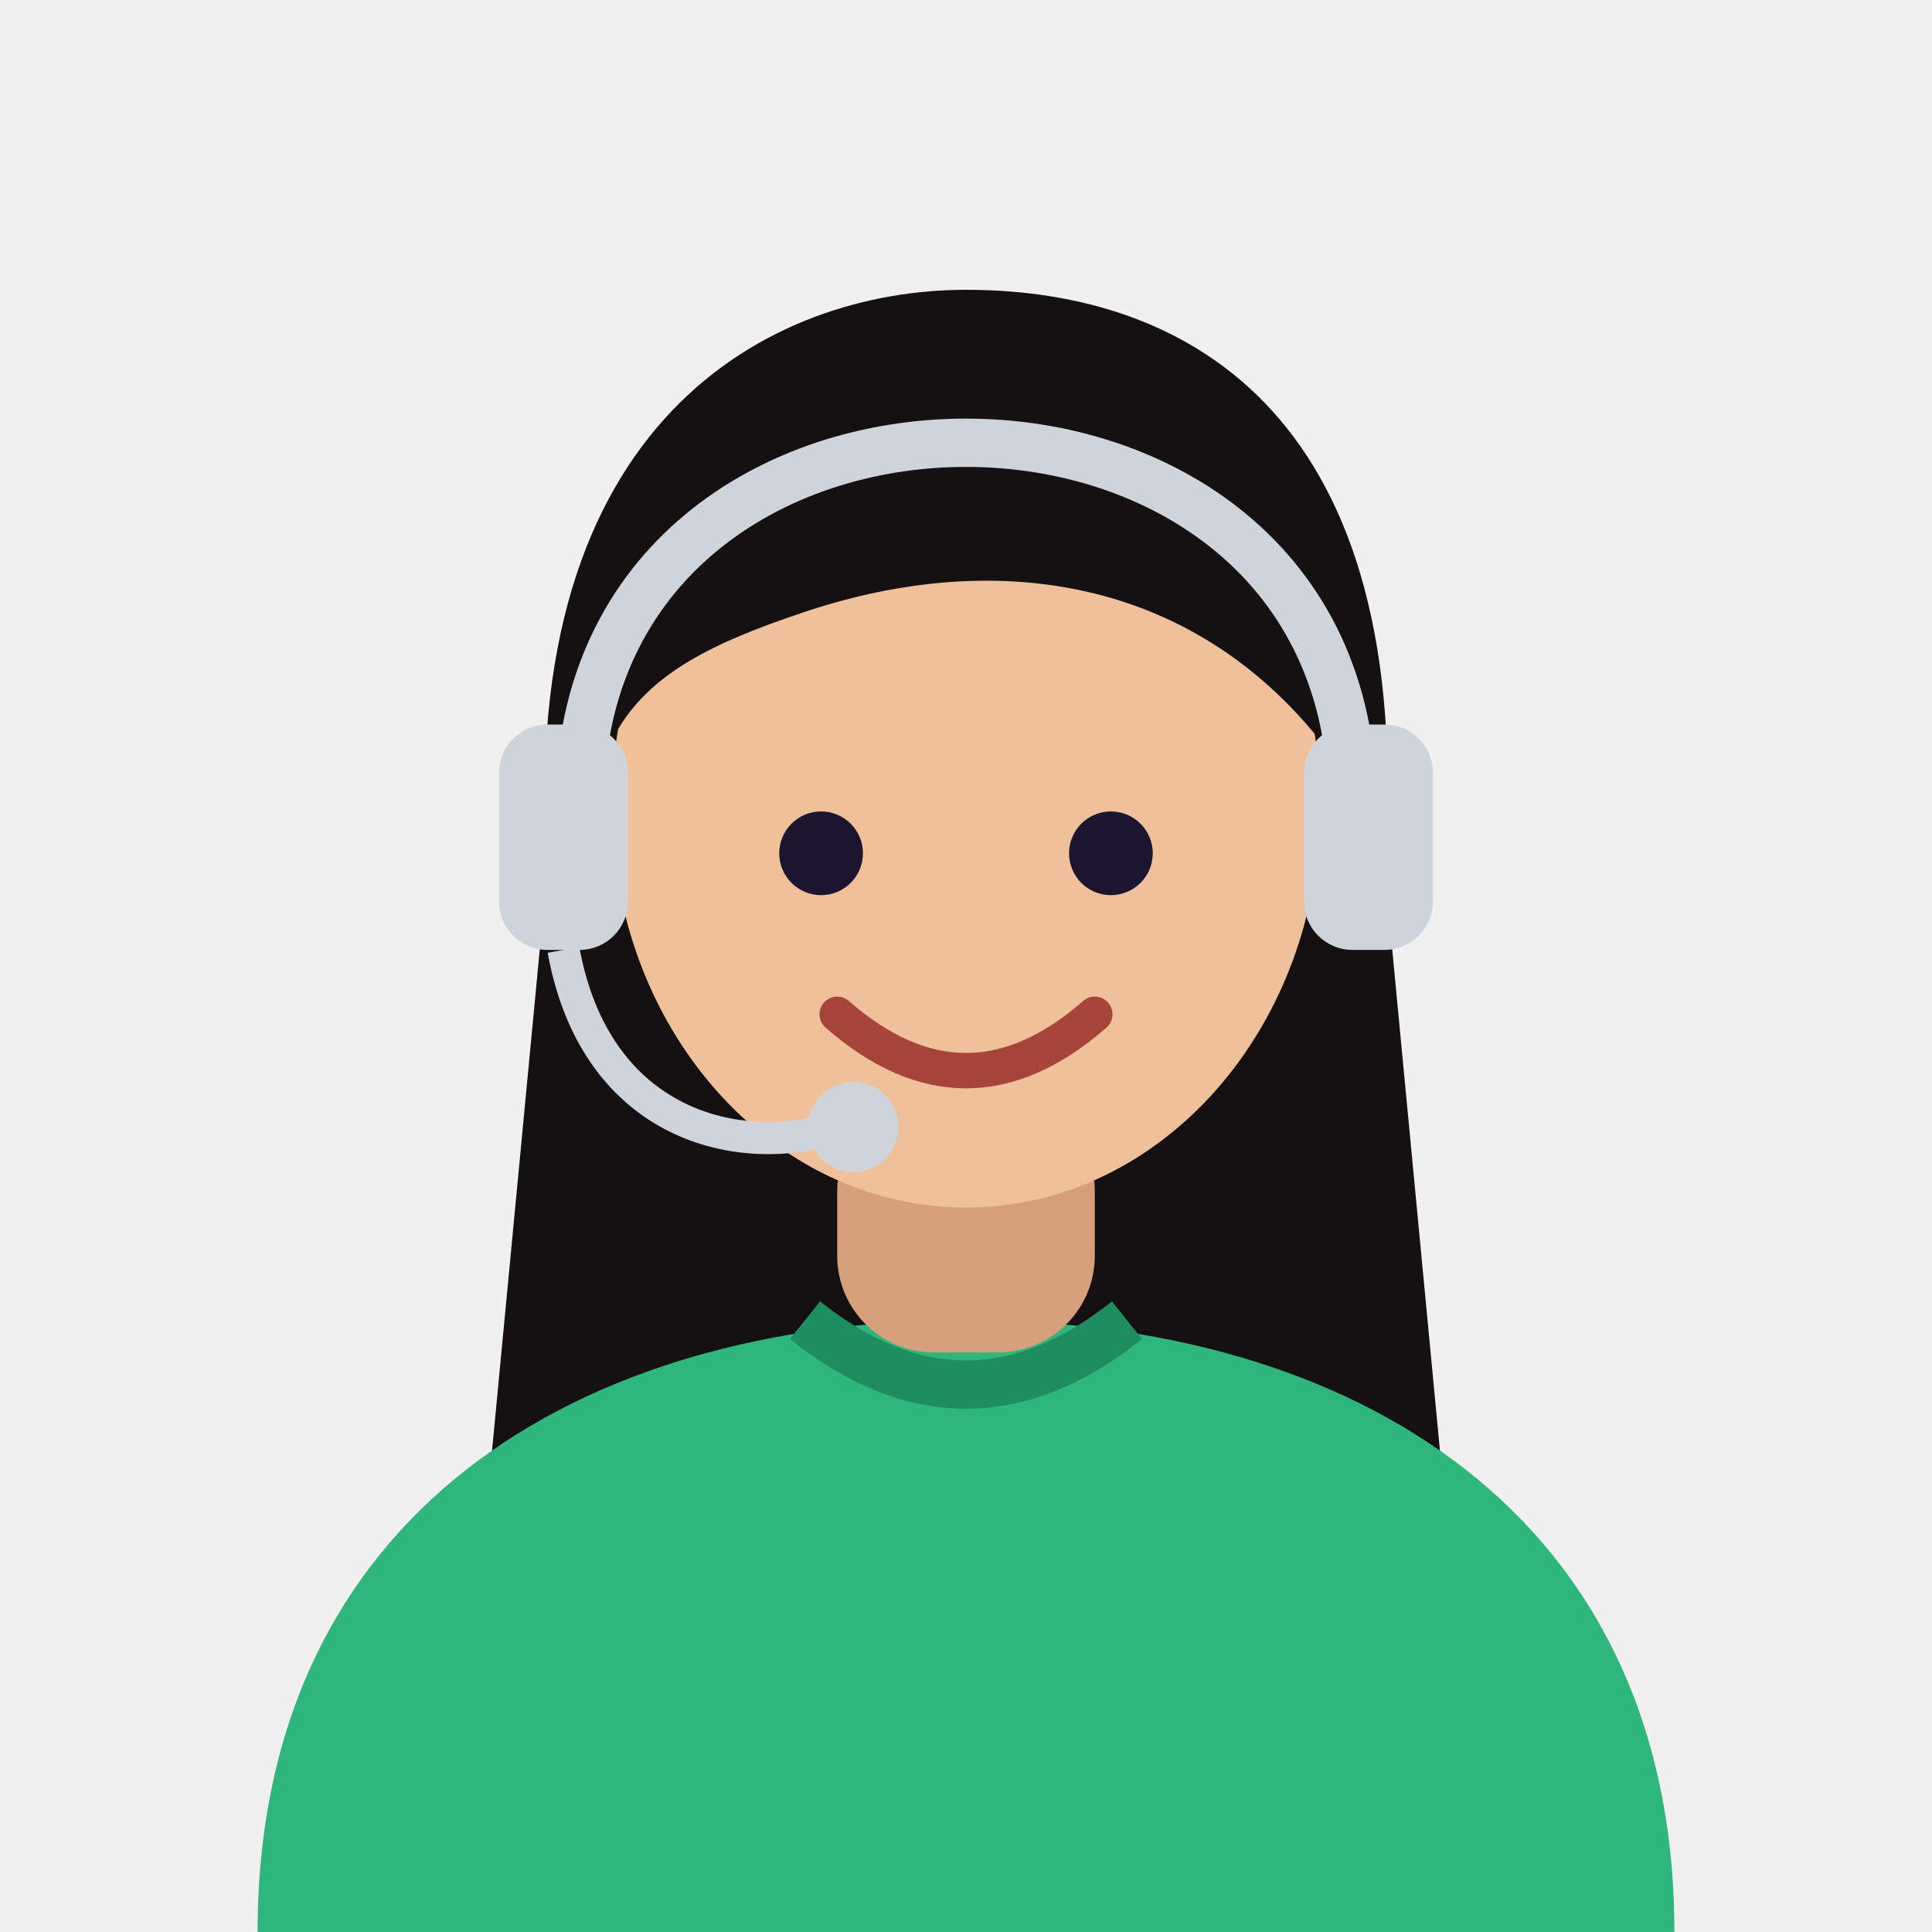
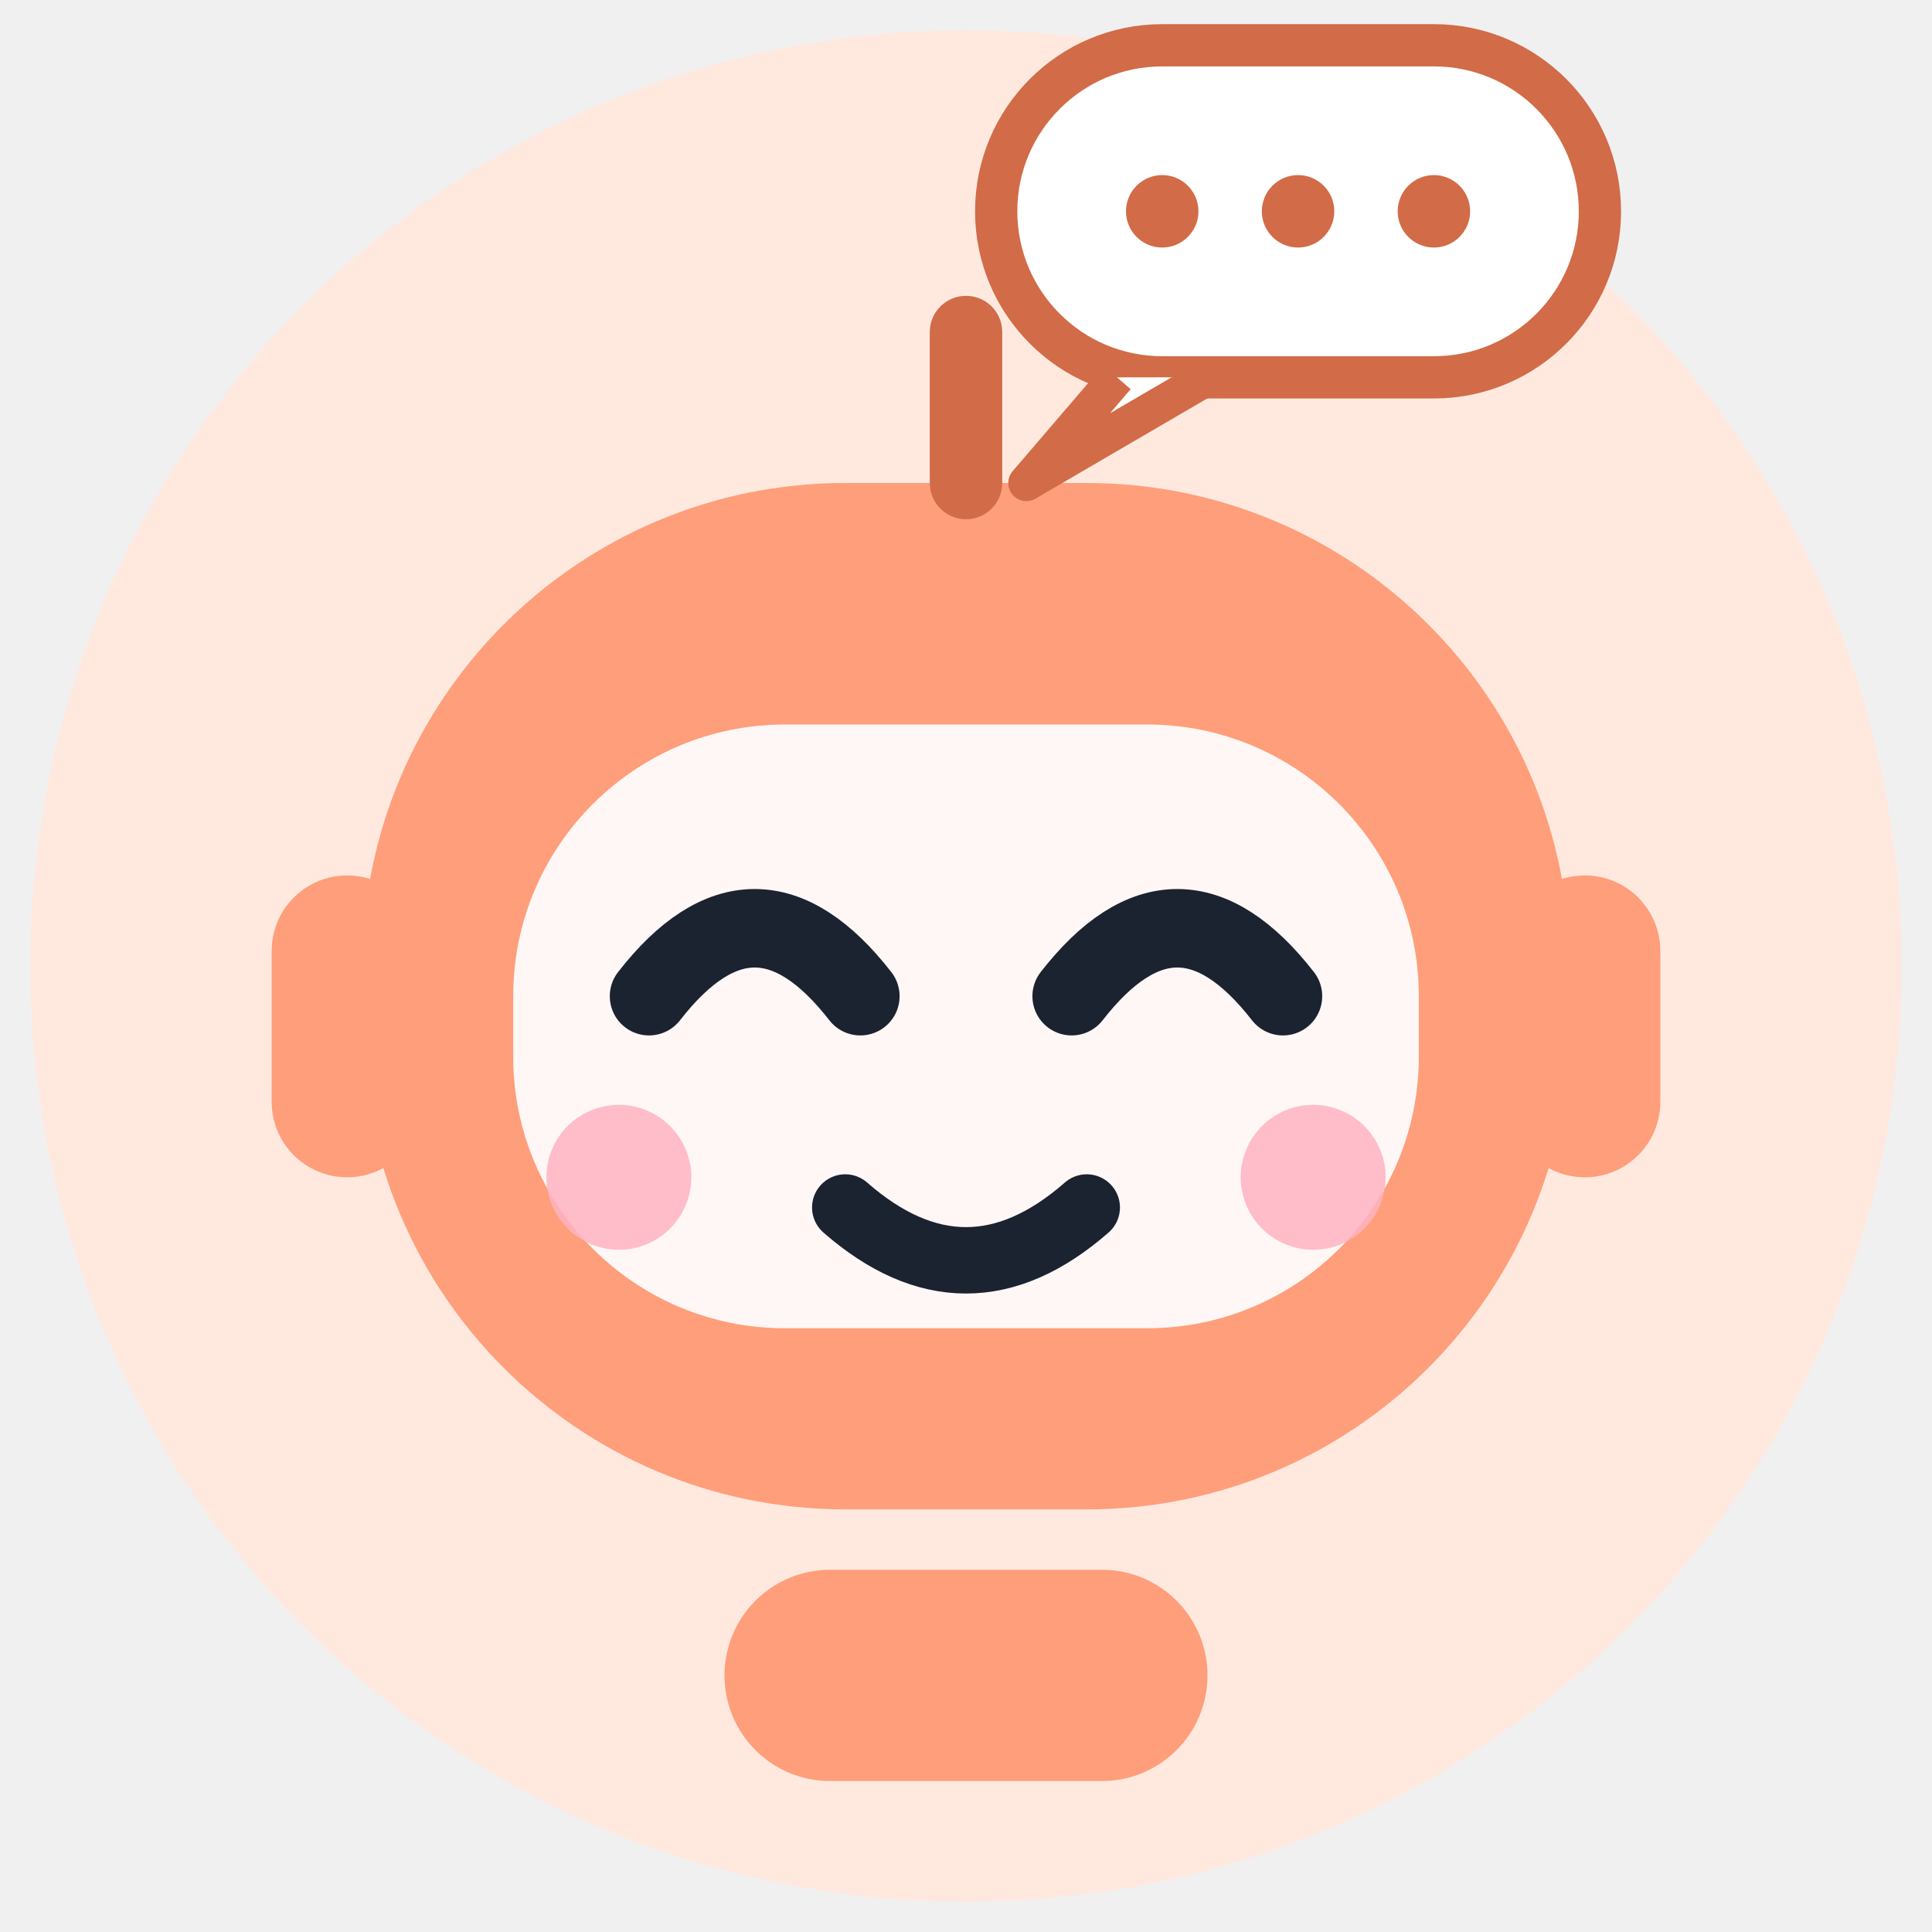
- <svg xmlns="http://www.w3.org/2000/svg" width="120" height="120" viewBox="0 0 120 120" role="img" aria-label="Bubbles, Explainer">
-   <path d="M34 54 C32 26 48 18 60 18 C74 18 88 26 86 54 L90 96 L30 96 Z" fill="#151012" />
-   <path d="M16 120 C16 94 36 82 60 82 C84 82 104 94 104 120 Z" fill="#2fb67c" />
-   <path d="M50 82 Q60 90 70 82" stroke="#1f8e5e" stroke-width="3" fill="none" />
-   <rect x="52" y="68" width="16" height="16" rx="6" fill="#d6a07c" />
-   <ellipse cx="60" cy="50" rx="22" ry="25" fill="#f0c09a" />
-   <path d="M38 46 C40 28 52 24 62 24 C74 24 82 32 82 46 C74 36 62 34 50 38 C44 40 40 42 38 46 Z" fill="#151012" />
-   <circle cx="51" cy="53" r="2.6" fill="#1b1530" />
-   <circle cx="69" cy="53" r="2.6" fill="#1b1530" />
-   <path d="M52 63 Q60 70 68 63" stroke="#a8453a" stroke-width="2.2" fill="none" stroke-linecap="round" />
-   <path d="M36 50 C36 20 84 20 84 50" stroke="#cfd3da" stroke-width="3" fill="none" />
-   <rect x="31" y="45" width="8" height="14" rx="3" fill="#cfd3da" />
-   <rect x="81" y="45" width="8" height="14" rx="3" fill="#cfd3da" />
-   <path d="M35 59 C37 70 46 72 52 70" stroke="#cfd3da" stroke-width="2" fill="none" />
-   <circle cx="53" cy="70" r="2.8" fill="#cfd3da" />
+ <svg xmlns="http://www.w3.org/2000/svg" viewBox="0 0 64 64" width="64" height="64">
+   <circle cx="32" cy="32" r="31" fill="#ffe9df" />
+   <rect x="9" y="29" width="5" height="10" rx="2.5" fill="#ff9e7a" />
+   <rect x="50" y="29" width="5" height="10" rx="2.5" fill="#ff9e7a" />
+   <rect x="12" y="16" width="40" height="34" rx="16" fill="#ff9e7a" />
+   <rect x="17" y="24" width="30" height="20" rx="9" fill="#ffffff" opacity=".92" />
+   <path d="M21.5 33q3.5-4.5 7 0M35.5 33q3.5-4.5 7 0" fill="none" stroke="#1b2230" stroke-width="2.6" stroke-linecap="round" />
+   <circle cx="20.5" cy="39" r="2.4" fill="#ffb3c1" opacity=".85" />
+   <circle cx="43.5" cy="39" r="2.4" fill="#ffb3c1" opacity=".85" />
+   <path d="M28 40q4 3.5 8 0" fill="none" stroke="#1b2230" stroke-width="2.2" stroke-linecap="round" />
+   <rect x="24" y="52" width="16" height="7" rx="3.5" fill="#ff9e7a" />
+   <path d="M32 16V11" stroke="#d26b47" stroke-width="2.4" stroke-linecap="round" />
+   <rect x="33" y="1.5" width="20" height="11" rx="5.5" fill="#fff" stroke="#d26b47" stroke-width="1.4" />
+   <path d="M37 12.5l-3 3.5 6-3.5" fill="#fff" stroke="#d26b47" stroke-width="1.2" stroke-linejoin="round" />
+   <circle cx="38.5" cy="7" r="1.2" fill="#d26b47" />
+   <circle cx="43" cy="7" r="1.2" fill="#d26b47" />
+   <circle cx="47.5" cy="7" r="1.2" fill="#d26b47" />
</svg>
